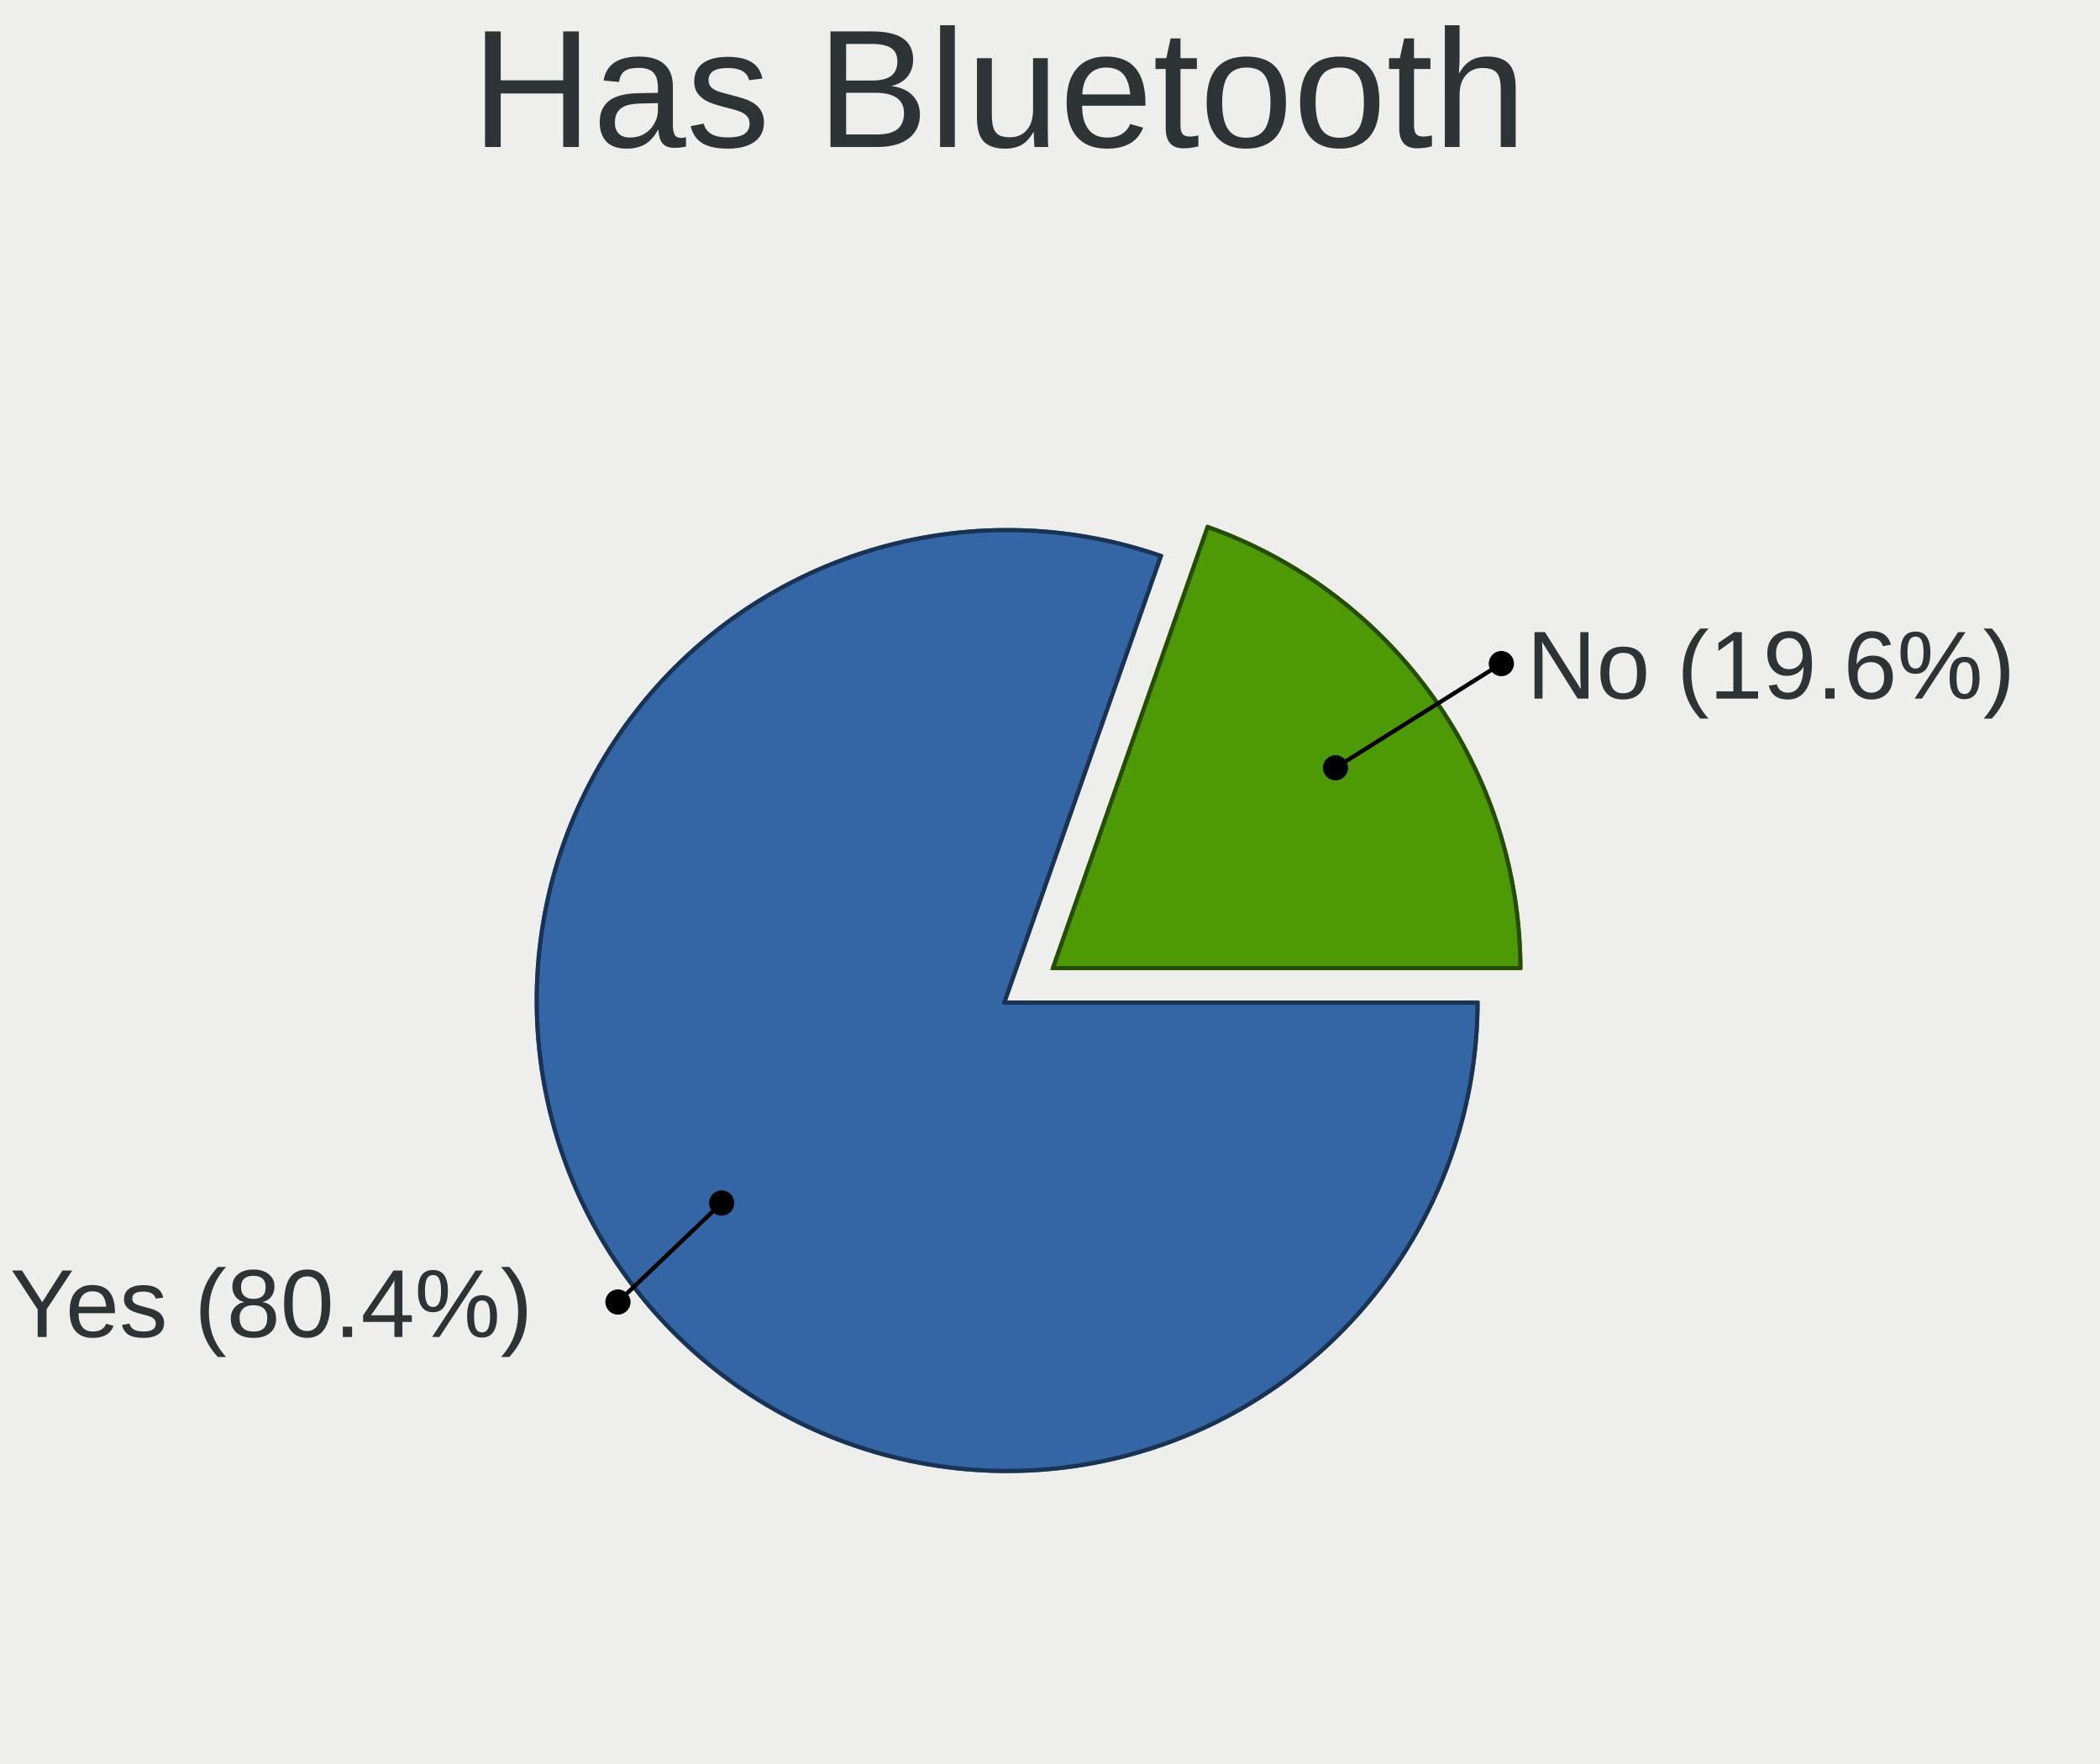
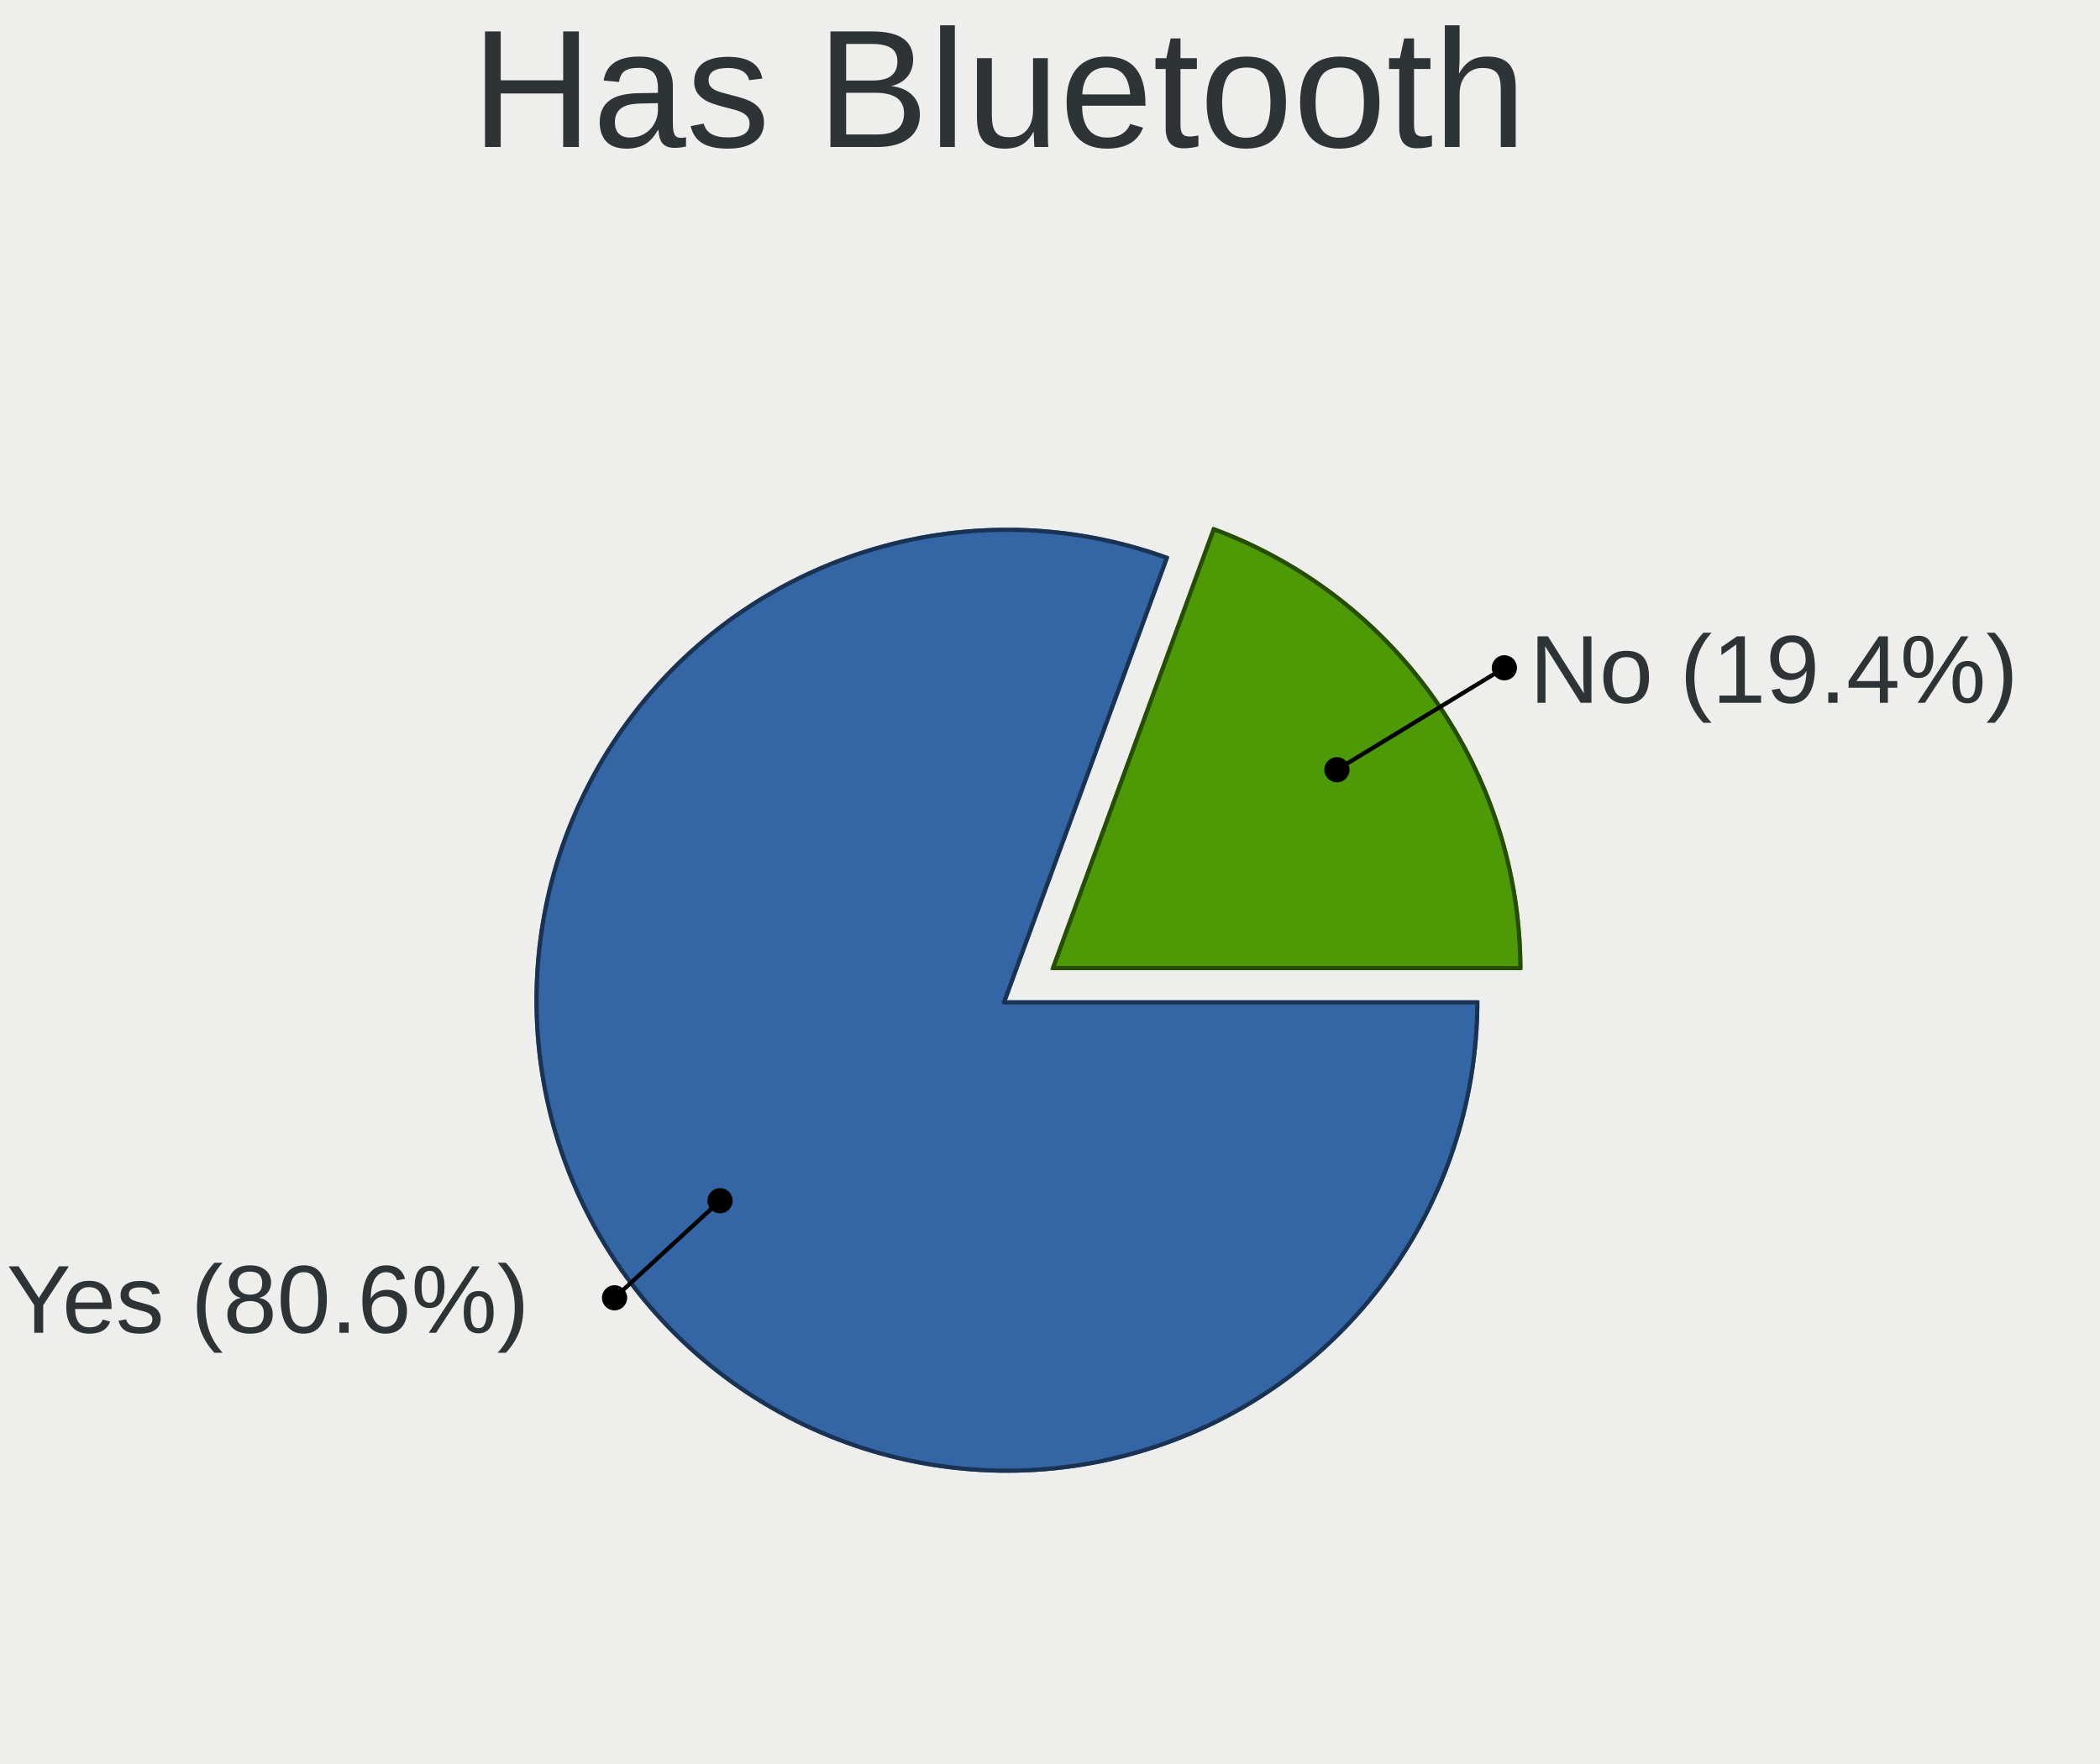
<svg xmlns="http://www.w3.org/2000/svg" width="500" height="420" version="1.0" id="ezcGraph">
  <defs />
  <g id="ezcGraphChart" color-rendering="optimizeQuality" shape-rendering="geometricPrecision" text-rendering="optimizeLegibility">
    <path d=" M 0,420 L 0,0 L 500,0 L 500,420 L 0,420 z " style="fill: #eeeeec; fill-opacity: 1.00; stroke: none;" id="ezcGraphPolygon_1" />
    <path d=" M 0,42 L 0,0 L 500,0 L 500,42 L 0,42 z " style="fill: #000000; fill-opacity: 0.00; stroke: none;" id="ezcGraphPolygon_2" />
-     <path d="M 239.80,238.23 L 352.30,238.23 A 112.50,112.50 0 1,1 277.03,132.07 z" style="fill: #3465a4; fill-opacity: 1.00; stroke: none; cursor: pointer;" id="ezcGraphCircleSector_4" />
-     <path d="M 239.10,238.73 L 351.80,238.73 A 112.00,112.00 0 1,1 276.40,132.37 z" style="fill: none; stroke: #1a3352; stroke-width: 1; stroke-opacity: 1.00; stroke-linecap: round; stroke-linejoin: round;" id="ezcGraphCircleSector_5" />
-     <path d="M 250.00,231.00 L 287.23,124.84 A 112.50,112.50 0 0,1 362.50,231.00 z" style="fill: #4e9a06; fill-opacity: 1.00; stroke: none; cursor: pointer;" id="ezcGraphCircleSector_6" />
-     <path d="M 250.71,230.50 L 287.54,125.48 A 112.00,112.00 0 0,1 362.00,230.50 z" style="fill: none; stroke: #274d03; stroke-width: 1; stroke-opacity: 1.00; stroke-linecap: round; stroke-linejoin: round;" id="ezcGraphCircleSector_7" />
-     <path d=" M 171.823,286.429 L 147.129,310" style="fill: none; stroke: #000000; stroke-width: 1; stroke-opacity: 1.00; stroke-linecap: round; stroke-linejoin: round;" id="ezcGraphLine_8" />
-     <ellipse cx="171.823" cy="286.429" rx="3" ry="3" style="fill: #000000; fill-opacity: 1.00; stroke: none;" id="ezcGraphCircle_9" />
-     <ellipse cx="147.129" cy="310" rx="3" ry="3" style="fill: #000000; fill-opacity: 1.00; stroke: none;" id="ezcGraphCircle_10" />
-     <path d=" M 317.98,182.801 L 357.469,158" style="fill: none; stroke: #000000; stroke-width: 1; stroke-opacity: 1.00; stroke-linecap: round; stroke-linejoin: round;" id="ezcGraphLine_12" />
-     <ellipse cx="317.98" cy="182.801" rx="3" ry="3" style="fill: #000000; fill-opacity: 1.00; stroke: none;" id="ezcGraphCircle_13" />
-     <ellipse cx="357.469" cy="158" rx="3" ry="3" style="fill: #000000; fill-opacity: 1.00; stroke: none;" id="ezcGraphCircle_14" />
+     <path d="M 239.75,238.16 L 352.25,238.16 A 112.50,112.50 0 1,1 278.45,132.52 z" style="fill: #3465a4; fill-opacity: 1.00; stroke: none; cursor: pointer;" id="ezcGraphCircleSector_4" />
+     <path d="M 239.04,238.66 L 351.75,238.66 A 112.00,112.00 0 1,1 277.81,132.82 z" style="fill: none; stroke: #1a3352; stroke-width: 1; stroke-opacity: 1.00; stroke-linecap: round; stroke-linejoin: round;" id="ezcGraphCircleSector_5" />
+     <path d="M 250.00,231.00 L 288.69,125.36 A 112.50,112.50 0 0,1 362.50,231.00 z" style="fill: #4e9a06; fill-opacity: 1.00; stroke: none; cursor: pointer;" id="ezcGraphCircleSector_6" />
+     <path d="M 250.72,230.50 L 288.99,126.01 A 112.00,112.00 0 0,1 362.00,230.50 z" style="fill: none; stroke: #274d03; stroke-width: 1; stroke-opacity: 1.00; stroke-linecap: round; stroke-linejoin: round;" id="ezcGraphCircleSector_7" />
+     <path d=" M 171.441,285.887 L 146.322,309" style="fill: none; stroke: #000000; stroke-width: 1; stroke-opacity: 1.00; stroke-linecap: round; stroke-linejoin: round;" id="ezcGraphLine_8" />
+     <ellipse cx="171.441" cy="285.887" rx="3" ry="3" style="fill: #000000; fill-opacity: 1.00; stroke: none;" id="ezcGraphCircle_9" />
+     <ellipse cx="146.322" cy="309" rx="3" ry="3" style="fill: #000000; fill-opacity: 1.00; stroke: none;" id="ezcGraphCircle_10" />
+     <path d=" M 318.312,183.272 L 358.181,159" style="fill: none; stroke: #000000; stroke-width: 1; stroke-opacity: 1.00; stroke-linecap: round; stroke-linejoin: round;" id="ezcGraphLine_12" />
+     <ellipse cx="318.312" cy="183.272" rx="3" ry="3" style="fill: #000000; fill-opacity: 1.00; stroke: none;" id="ezcGraphCircle_13" />
+     <ellipse cx="358.181" cy="159" rx="3" ry="3" style="fill: #000000; fill-opacity: 1.00; stroke: none;" id="ezcGraphCircle_14" />
    <g id="ezcGraphTextBox_3">
      <path d=" M 111.7,42 L 111.7,0.5 L 388.8,0.5 L 388.8,42 L 111.7,42 z " style="fill: #ffffff; fill-opacity: 0.00; stroke: none;" id="ezcGraphPolygon_16" />
      <text id="ezcGraphTextBox_3_text" x="112.2" text-length="275.6px" y="35" style="font-size: 40px; font-family: 'Arial'; fill: #2e3436; fill-opacity: 1.00; stroke: none;">Has Bluetooth</text>
    </g>
    <g id="ezcGraphTextBox_11" style=" cursor: pointer;">
-       <path d=" M 1.875,322.9 L 1.875,297.6 L 142.129,297.6 L 142.129,322.9 L 1.875,322.9 z " style="fill: #ffffff; fill-opacity: 0.00; stroke: none;" id="ezcGraphPolygon_17" />
-       <text id="ezcGraphTextBox_11_text" x="2.375" text-length="138.754px" y="318.33" style="font-size: 23px; font-family: 'Arial'; fill: #2e3436; fill-opacity: 1.00; stroke: none;">Yes (80.4%)</text>
+       <path d=" M 1.068,321.9 L 1.068,296.6 L 141.322,296.6 L 141.322,321.9 L 1.068,321.9 z " style="fill: #ffffff; fill-opacity: 0.00; stroke: none;" id="ezcGraphPolygon_17" />
+       <text id="ezcGraphTextBox_11_text" x="1.568" text-length="138.754px" y="317.33" style="font-size: 23px; font-family: 'Arial'; fill: #2e3436; fill-opacity: 1.00; stroke: none;">Yes (80.6%)</text>
    </g>
    <g id="ezcGraphTextBox_15" style=" cursor: pointer;">
-       <path d=" M 362.969,170.9 L 362.969,145.6 L 490.609,145.6 L 490.609,170.9 L 362.969,170.9 z " style="fill: #ffffff; fill-opacity: 0.00; stroke: none;" id="ezcGraphPolygon_18" />
-       <text id="ezcGraphTextBox_15_text" x="363.469" text-length="126.14px" y="166.33" style="font-size: 23px; font-family: 'Arial'; fill: #2e3436; fill-opacity: 1.00; stroke: none;">No (19.6%)</text>
+       <path d=" M 363.681,171.9 L 363.681,146.6 L 491.321,146.6 L 491.321,171.9 L 363.681,171.9 z " style="fill: #ffffff; fill-opacity: 0.00; stroke: none;" id="ezcGraphPolygon_18" />
+       <text id="ezcGraphTextBox_15_text" x="364.181" text-length="126.14px" y="167.33" style="font-size: 23px; font-family: 'Arial'; fill: #2e3436; fill-opacity: 1.00; stroke: none;">No (19.4%)</text>
    </g>
  </g>
</svg>
